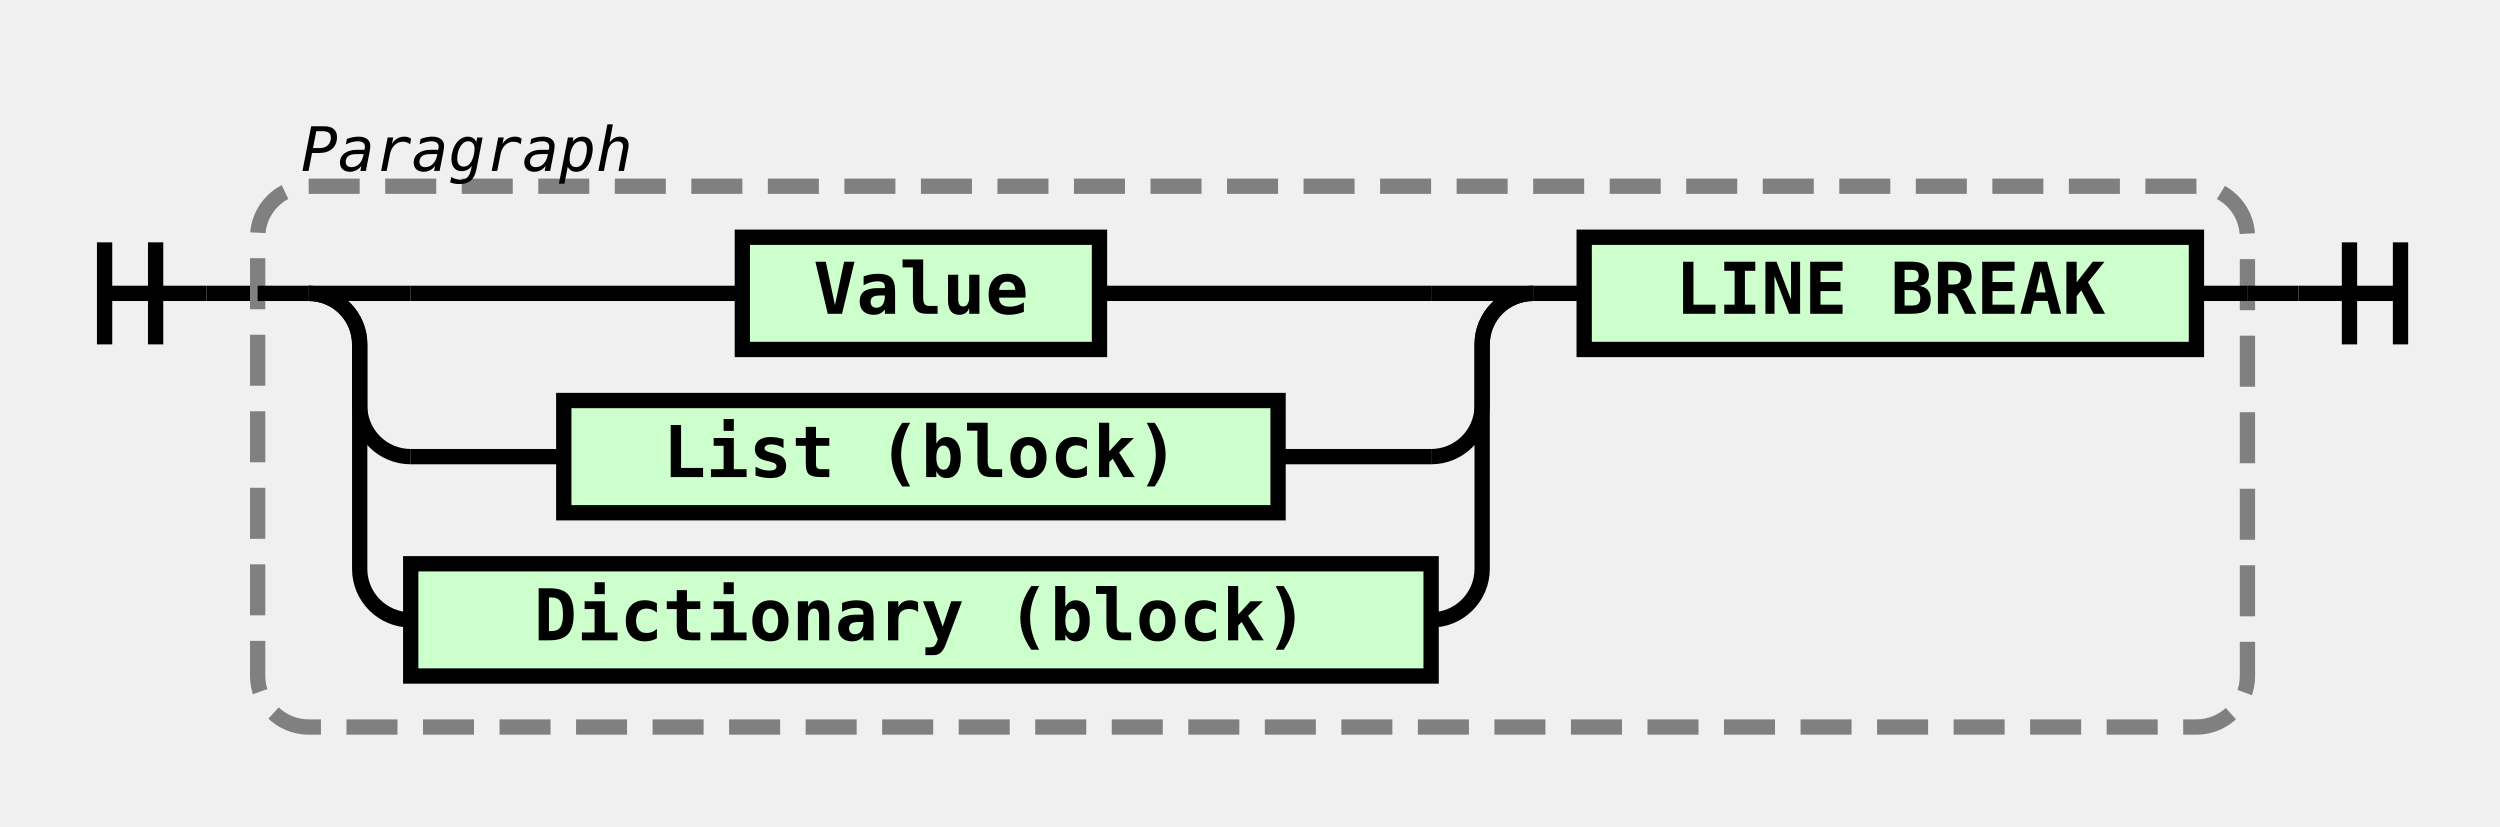
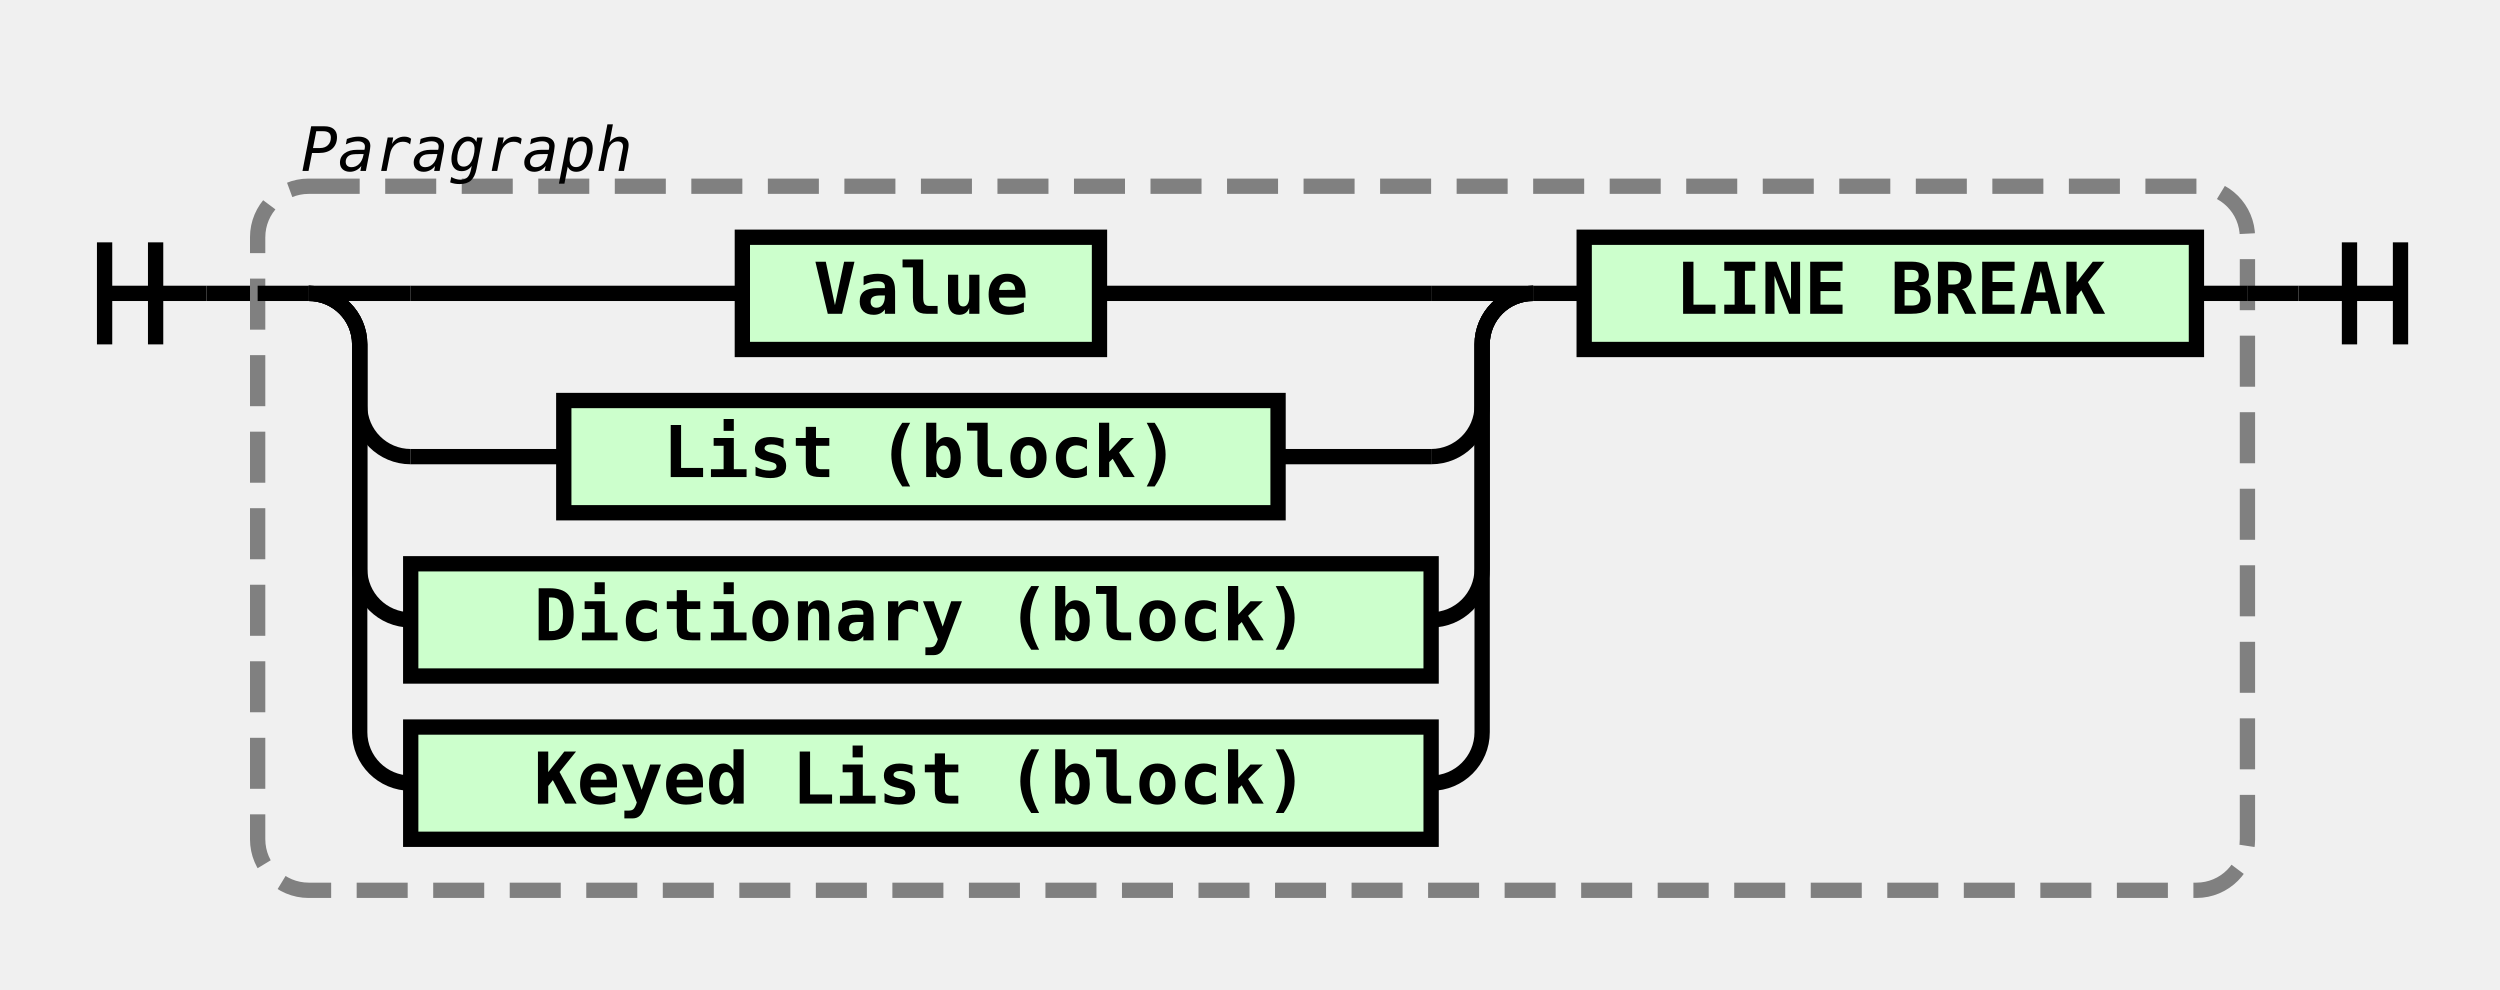
- <svg xmlns="http://www.w3.org/2000/svg" class="railroad-diagram" width="490" height="162" viewBox="0 0 490 162">
+ <svg xmlns="http://www.w3.org/2000/svg" class="railroad-diagram" width="490" height="194" viewBox="0 0 490 194">
  <g transform="translate(.5 .5)">
    <g>
      <path d="M20 47v20m10 -20v20m-10 -10h20" />
    </g>
    <path d="M40 57h10" />
    <g>
      <path d="M50 57h0" />
      <path d="M440 57h0" />
-       <rect x="50" y="36" width="390" height="106" rx="10" ry="10" class="group-box" />
+       <rect x="50" y="36" width="390" height="138" rx="10" ry="10" class="group-box" />
      <g>
        <path d="M50 57h10" />
        <path d="M430 57h10" />
        <g>
          <path d="M60 57h0" />
          <path d="M300 57h0" />
          <path d="M60 57h20" />
          <g class="non-terminal ">
            <path d="M80 57h65" />
            <path d="M215 57h65" />
            <rect x="145" y="46" width="70" height="22" />
            <text x="180" y="61">Value</text>
          </g>
          <path d="M280 57h20" />
          <path d="M60 57a10 10 0 0 1 10 10v12a10 10 0 0 0 10 10" />
          <g class="non-terminal ">
            <path d="M80 89h30" />
            <path d="M250 89h30" />
            <rect x="110" y="78" width="140" height="22" />
            <text x="180" y="93">List (block)</text>
          </g>
          <path d="M280 89a10 10 0 0 0 10 -10v-12a10 10 0 0 1 10 -10" />
          <path d="M60 57a10 10 0 0 1 10 10v44a10 10 0 0 0 10 10" />
          <g class="non-terminal ">
            <path d="M80 121h0" />
            <path d="M280 121h0" />
            <rect x="80" y="110" width="200" height="22" />
            <text x="180" y="125">Dictionary (block)</text>
          </g>
          <path d="M280 121a10 10 0 0 0 10 -10v-44a10 10 0 0 1 10 -10" />
+           <path d="M60 57a10 10 0 0 1 10 10v76a10 10 0 0 0 10 10" />
+           <g class="non-terminal ">
+             <path d="M80 153h0" />
+             <path d="M280 153h0" />
+             <rect x="80" y="142" width="200" height="22" />
+             <text x="180" y="157">Keyed List (block)</text>
+           </g>
+           <path d="M280 153a10 10 0 0 0 10 -10v-76a10 10 0 0 1 10 -10" />
        </g>
        <path d="M300 57h10" />
        <g class="non-terminal ">
          <path d="M310 57h0" />
          <path d="M430 57h0" />
          <rect x="310" y="46" width="120" height="22" />
          <text x="370" y="61">LINE BREAK</text>
        </g>
      </g>
      <g class="comment ">
        <path d="M50 28h0" />
        <path d="M132 28h0" />
        <text x="91" y="33" class="comment">Paragraph</text>
      </g>
    </g>
    <path d="M440 57h10" />
    <path d="M 450 57 h 20 m -10 -10 v 20 m 10 -20 v 20" />
  </g>
  <style>
	svg {
		background-color: hsl(30,20%,95%);
	}
	path {
		stroke-width: 3;
		stroke: black;
		fill: rgba(0,0,0,0);
	}
	text {
		font: bold 14px monospace;
		text-anchor: middle;
		white-space: pre;
	}
	text.diagram-text {
		font-size: 12px;
	}
	text.diagram-arrow {
		font-size: 16px;
	}
	text.label {
		text-anchor: start;
	}
	text.comment {
		font: italic 12px monospace;
	}
	g.non-terminal text {
		/*font-style: italic;*/
	}
	rect {
		stroke-width: 3;
		stroke: black;
		fill: hsl(120,100%,90%);
	}
	rect.group-box {
		stroke: gray;
		stroke-dasharray: 10 5;
		fill: none;
	}
	path.diagram-text {
		stroke-width: 3;
		stroke: black;
		fill: white;
		cursor: help;
	}
	g.diagram-text:hover path.diagram-text {
		fill: #eee;
	}</style>
</svg>
